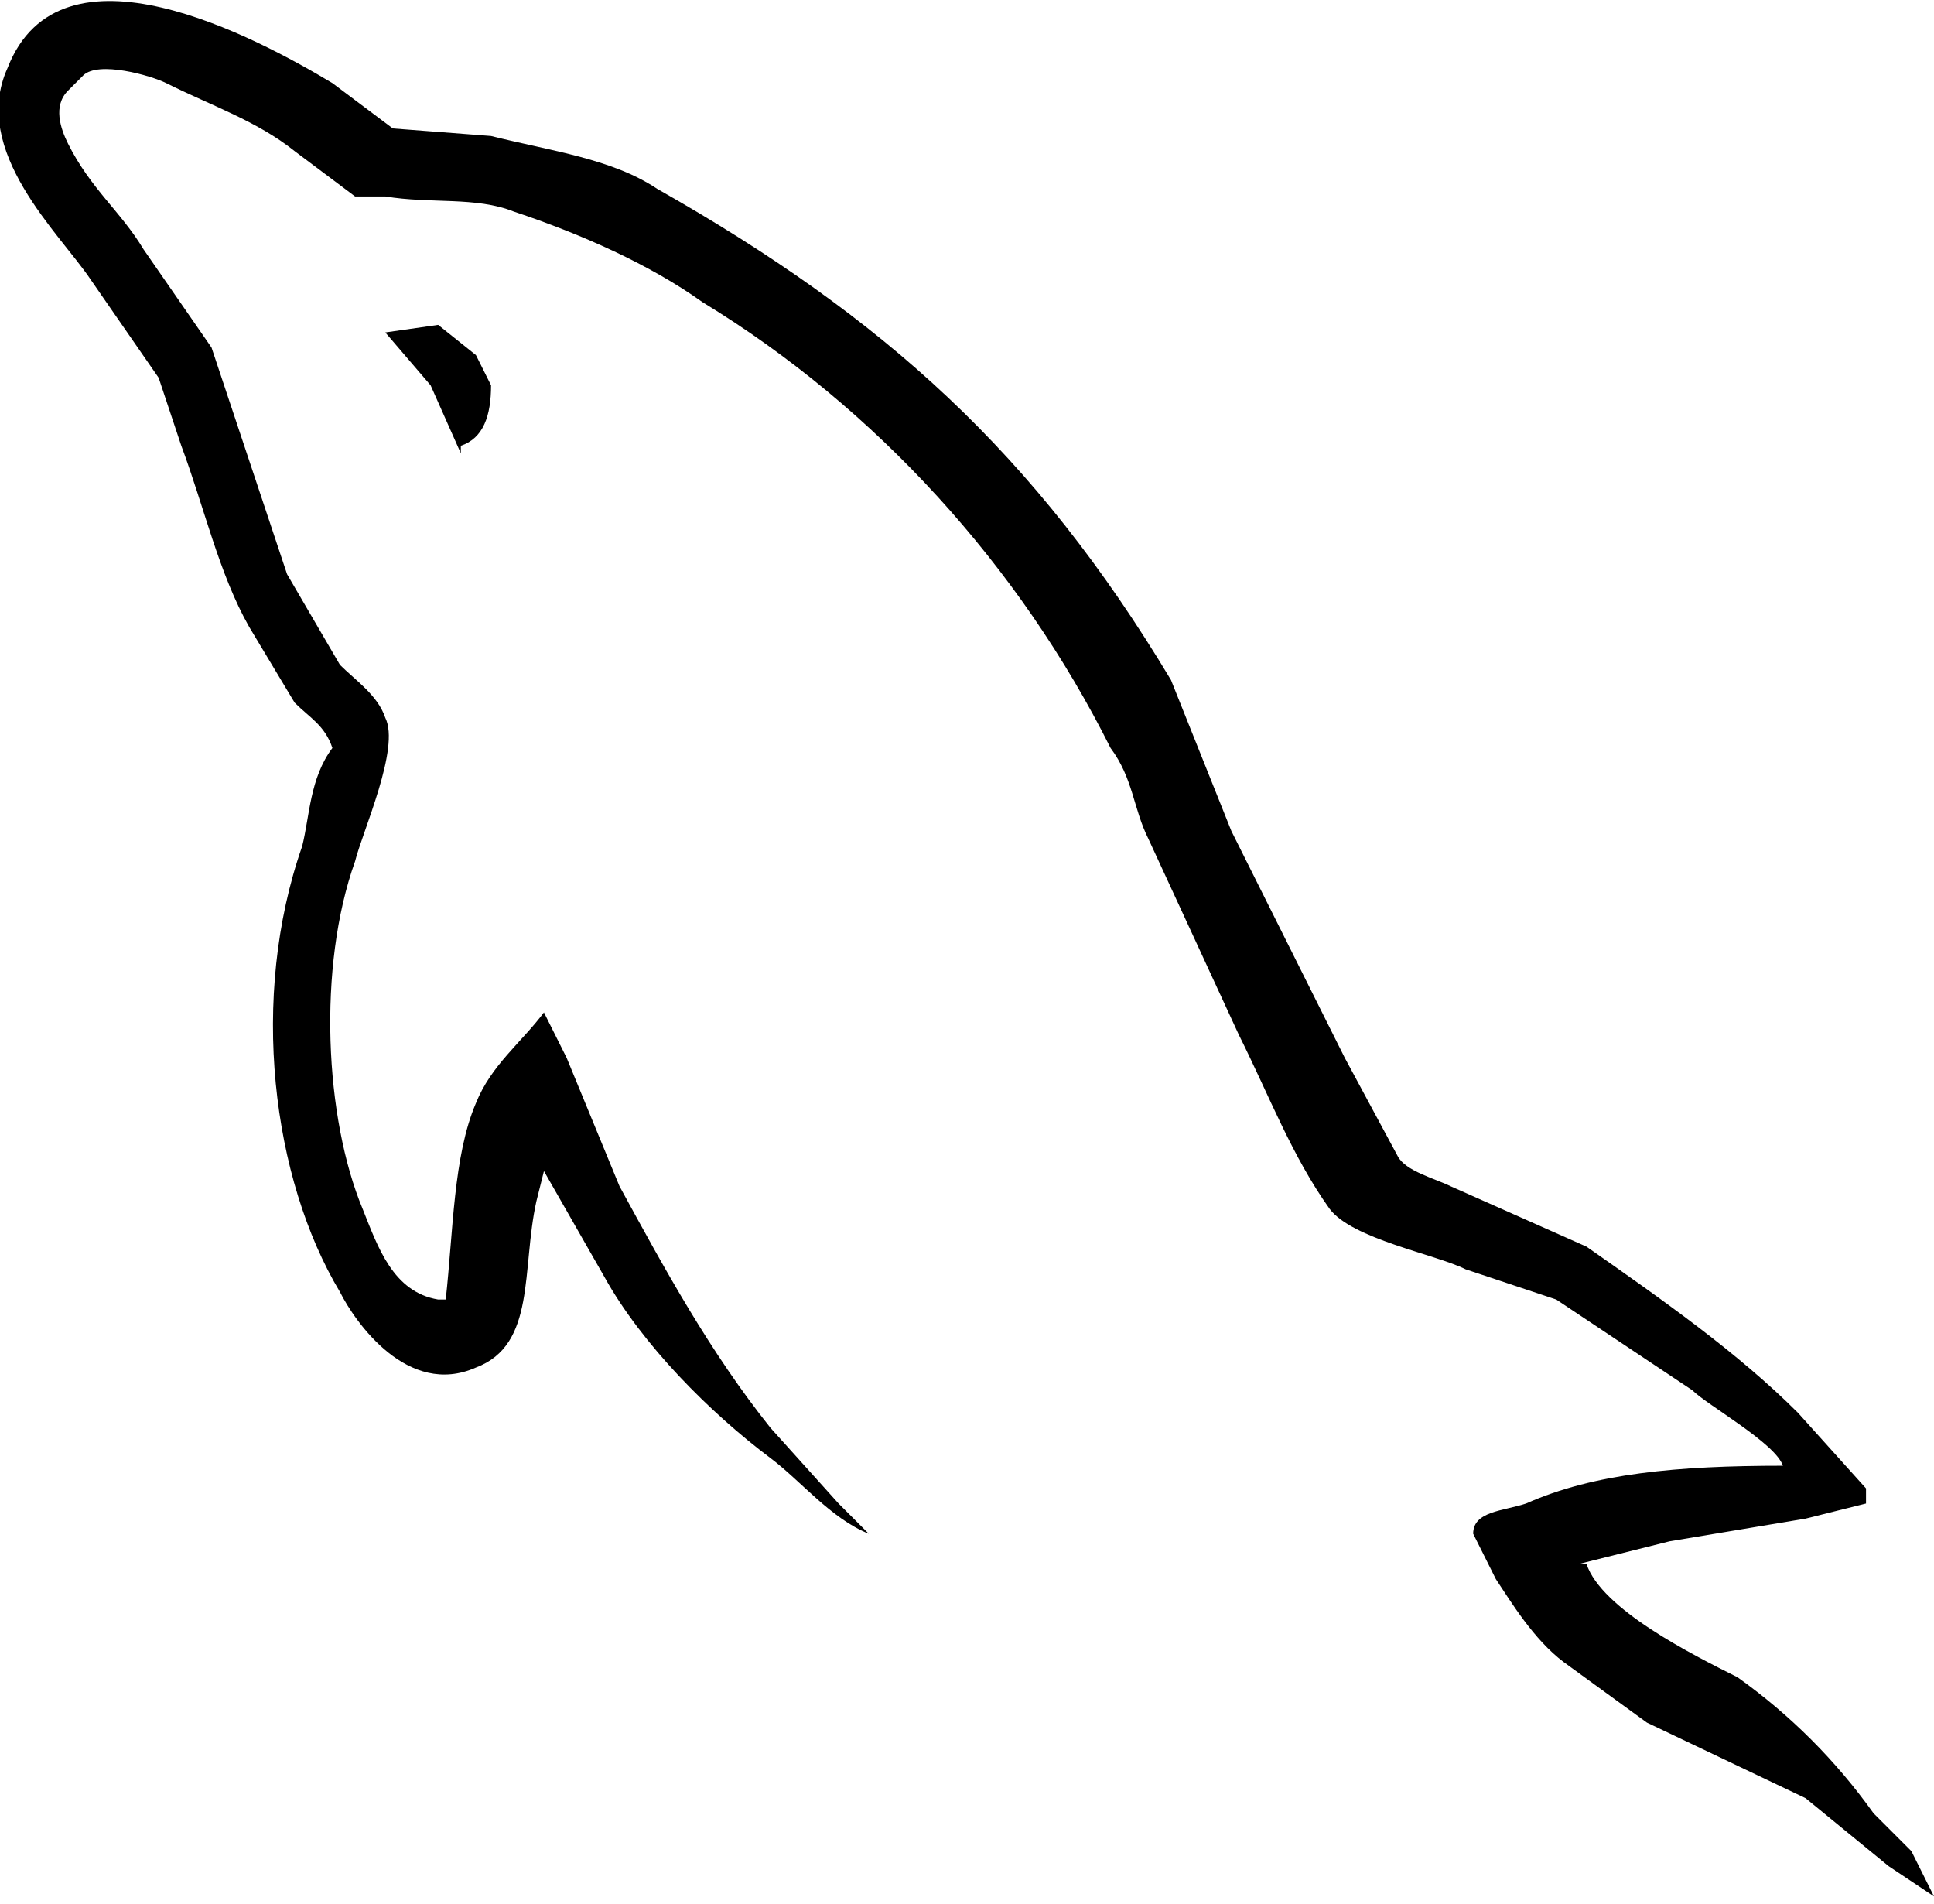
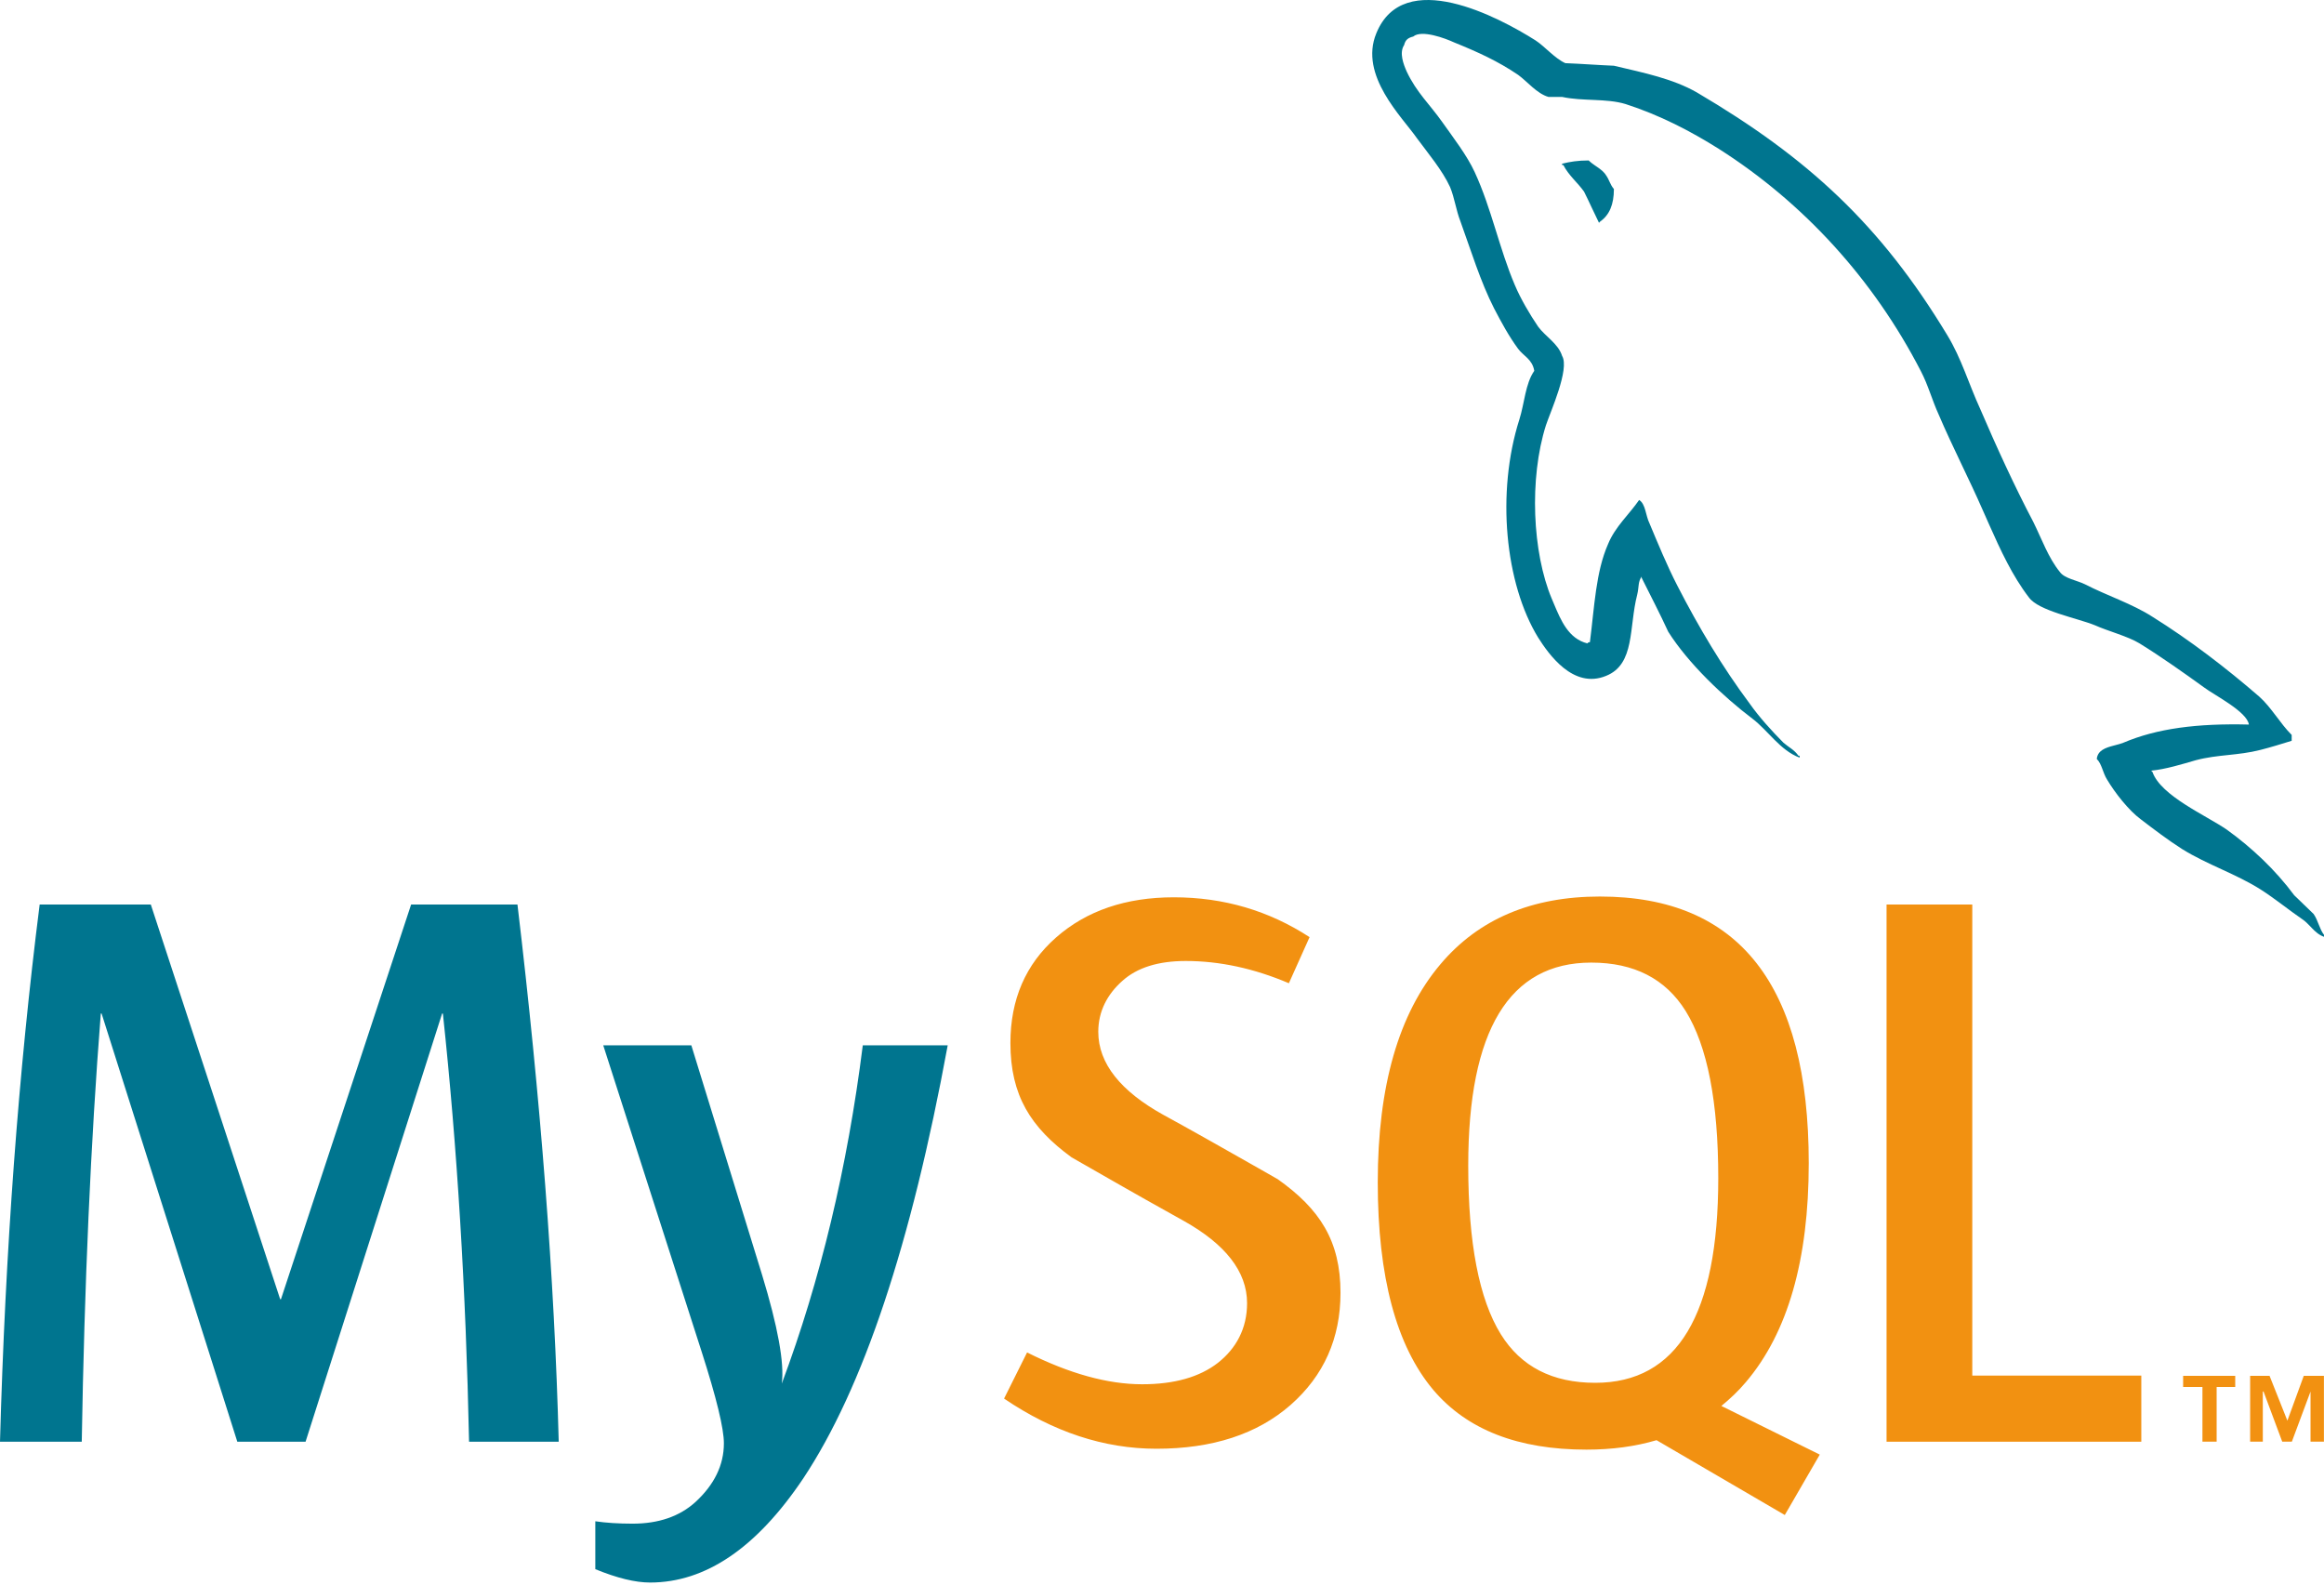
- <svg xmlns="http://www.w3.org/2000/svg" preserveAspectRatio="xMidYMid" viewBox="0 0 256 252">
-   <path fill="#000" d="M236 194c-14 0-25 1-34 5-3 1-7 1-7 4l3 6c2 3 5 8 9 11l11 8 21 10 11 9 6 4-3-6-5-5c-5-7-11-13-18-18-6-3-18-9-20-15h-1l12-3 18-3 8-2v-2l-9-10c-8-8-18-15-28-22l-18-8c-2-1-6-2-7-4l-7-13-15-30-8-20c-18-30-38-48-68-65-6-4-14-5-22-7l-13-1-8-6C34 5 8-9 1 9c-5 11 7 22 11 28l9 13 3 9c3 8 5 17 9 24l6 10c2 2 4 3 5 6-3 4-3 9-4 13-7 20-4 44 5 59 2 4 9 14 18 10 8-3 6-13 8-22l1-4 8 14c5 9 14 18 22 24 4 3 8 8 13 10l-4-4-9-10c-8-10-14-21-20-32l-7-17-3-6c-3 4-7 7-9 12-3 7-3 17-4 26h-1c-6-1-8-7-10-12-5-12-6-32-1-46 1-4 6-15 4-19-1-3-4-5-6-7l-7-12-10-30-9-13c-3-5-7-8-10-14-1-2-2-5 0-7l2-2c2-2 9 0 11 1 6 3 12 5 17 9l8 6h4c6 1 12 0 17 2 9 3 18 7 25 12 23 14 42 35 54 59 3 4 3 8 5 12l12 26c4 8 7 16 12 23 3 4 14 6 18 8l12 4 18 12c2 2 11 7 12 10Z" />
-   <path fill="#000" d="m58 43-7 1 6 7 4 9v-1c3-1 4-4 4-8l-2-4-5-4Z" />
+ <svg xmlns="http://www.w3.org/2000/svg" viewBox="0 0 512 349">
+   <path fill="#00758f" d="m152.31 230.297l15.56 50.487c3.496 11.463 4.954 19.465 4.37 24.026q12.765-34.188 17.839-74.513h18.71q-12.069 65.65-31.827 95.41c-10.262 15.289-21.504 22.933-33.746 22.933c-3.264 0-7.288-.986-12.063-2.944v-10.55c2.333.342 5.07.525 8.218.525q8.565-.002 13.816-4.742c4.193-3.849 6.292-8.175 6.292-12.97c0-3.274-1.637-9.993-4.896-20.157l-21.68-67.505zM33.223 199.266l28.5 86.956h.176l28.675-86.956h23.428c5.13 43.124 8.16 82.581 9.09 118.346H103.34q-1.044-50.148-5.768-94.32H97.4l-30.078 94.32H52.28l-29.896-94.32h-.176q-3.325 42.422-4.196 94.32H0c1.164-42.08 4.077-81.525 8.739-118.346z" />
+   <path fill="#f29111" d="M352.498 197.51c30.657 0 45.986 19.586 45.986 58.739c0 21.276-4.61 37.347-13.821 48.204c-1.66 1.984-3.495 3.698-5.427 5.286l21.695 10.727l-.021-.001l-7.703 13.302l-28.253-16.485q-7.026 2.08-15.451 2.08c-15.053 0-26.297-4.387-33.731-13.15c-8.16-9.694-12.238-24.955-12.238-45.757c0-21.156 4.602-37.166 13.816-48.037c8.392-9.944 20.11-14.909 35.148-14.909m-93.88.172c10.957 0 20.92 2.932 29.894 8.775l-4.558 10.157c-7.679-3.264-15.25-4.903-22.716-4.903c-6.058 0-10.726 1.458-13.98 4.392c-3.272 2.908-5.296 6.65-5.296 11.212c0 7.01 4.994 13.089 14.215 18.225a816 816 0 0 1 9.031 5.011l.688.387l.345.194l.689.387l.344.194l.688.388c6.98 3.935 13.548 7.691 13.548 7.691c9.22 6.545 13.816 13.523 13.816 25.016c0 10.037-3.678 18.276-11.01 24.723c-7.337 6.418-17.194 9.636-29.538 9.636c-11.545 0-22.734-3.704-33.572-11.05l5.07-10.166c9.327 4.675 17.767 7.01 25.346 7.01c7.108 0 12.672-1.587 16.697-4.721c4.017-3.157 6.424-7.56 6.424-13.143c0-7.027-4.888-13.034-13.855-18.073a898 898 0 0 1-8.395-4.697l-.687-.389c-1.262-.713-2.533-1.435-3.778-2.142l-.675-.384c-6.055-3.444-11.29-6.453-11.29-6.453c-8.964-6.557-13.459-13.592-13.459-25.184c0-9.587 3.352-17.336 10.046-23.231q10.066-8.862 25.968-8.862m175.895 1.584v103.788h37.238v14.558h-56.124V199.266zm57.93 103.833v2.46h-4.094v12.04h-3.13v-12.04h-4.253v-2.46zm7.56 0l3.931 9.884l3.611-9.884h4.437v14.5h-2.95v-11.035l-4.11 11.035h-2.127l-4.117-11.035h-.158v11.035h-2.791v-14.5zM350.57 212.064c-18.066 0-27.104 14.91-27.104 44.71c0 17.07 2.395 29.448 7.176 37.163c4.428 7.14 11.363 10.703 20.806 10.703c18.066 0 27.103-15.026 27.103-45.064c0-16.831-2.395-29.103-7.17-36.822c-4.433-7.124-11.365-10.69-20.81-10.69" />
+   <path fill="#00758f" d="M303.218 7.333c5.993-14.726 26.948-3.574 35.08 1.57c1.993 1.287 4.279 4.006 6.564 5.011c3.565.14 7.127.419 10.698.568c6.698 1.574 12.972 2.86 18.25 5.866c24.528 14.445 40.495 29.165 55.19 53.479c3.14 5.15 4.709 10.723 7.274 16.296c3.56 8.307 7.56 17.027 11.692 24.882c1.85 3.724 3.281 7.865 5.85 11.01c1.003 1.438 3.852 1.862 5.555 2.721c4.708 2.437 10.412 4.287 14.84 7.147c8.269 5.156 16.264 11.3 23.532 17.59c2.709 2.428 4.555 5.865 7.136 8.433v1.296c-2.291.703-4.574 1.423-6.859 2c-4.991 1.282-9.412.992-14.254 2.275c-2.992.868-6.707 2.013-9.845 2.304l.29.292c1.846 5.275 11.834 9.565 16.402 12.72c5.548 4.004 10.689 8.86 14.827 14.437c1.429 1.423 2.858 2.718 4.28 4.137c.994 1.438 1.274 3.298 2.28 4.58v.434c-1.114-.393-1.915-1.143-2.674-1.927l-.453-.473c-.453-.47-.91-.932-1.431-1.313c-3.148-2.15-6.274-4.722-9.422-6.721c-5.412-3.434-11.689-5.427-17.246-8.874c-3.142-2.001-6.137-4.28-9.132-6.57c-2.715-2.007-5.705-5.861-7.411-8.721c-1.005-1.58-1.143-3.437-2.291-4.58c.205-1.909 1.954-2.476 3.719-2.942l.406-.107c.609-.158 1.205-.316 1.725-.525c7.414-3.148 16.253-4.29 27.667-4.004c-.43-2.866-7.562-6.437-9.839-8.153c-4.57-3.294-9.409-6.731-14.257-9.729c-2.569-1.57-6.996-2.716-9.842-3.999c-3.851-1.574-12.41-3.147-14.544-6.145c-3.625-4.726-6.229-10.363-8.757-16.057l-.688-1.554l-.69-1.553c-2.988-6.857-6.7-14.006-9.695-21.027c-1.566-3.425-2.285-6.431-4-9.716c-10.407-20.158-25.81-37.035-44.485-48.904c-6.137-3.862-12.98-7.436-20.534-9.865c-4.281-1.293-9.419-.578-13.98-1.57h-3.002c-2.562-.722-4.701-3.438-6.7-4.87c-4.415-2.998-8.837-5.011-14.117-7.15c-1.85-.858-7.133-2.856-8.977-1.283c-1.142.287-1.721.718-2.002 1.864c-1.136 1.71-.137 4.286.57 5.863c2.142 4.57 5.134 7.286 7.85 11.148c2.416 3.425 5.417 7.287 7.13 11.011c3.696 8.005 5.417 16.874 8.842 24.878c1.27 3.01 3.279 6.435 5.128 9.15c1.567 2.155 4.416 3.713 5.278 6.441c1.718 2.86-2.572 12.297-3.565 15.294c-3.715 11.727-2.995 28.028 1.283 38.193l.228.536l.228.543c1.562 3.723 3.234 7.732 7.387 8.773c.286-.284 0-.135.567-.284c1.005-7.868 1.288-15.445 4-21.601c1.567-3.849 4.696-6.57 6.841-9.712c1.43.856 1.43 3.437 2.282 5.145c1.856 4.43 3.849 9.287 6.137 13.73c4.696 9.15 9.98 18.021 15.967 26.025c2.005 2.859 4.85 6.006 7.416 8.581c1.143.997 2.423 1.573 3.282 2.856h.28v.432c-4.278-1.577-6.99-6.003-10.402-8.587c-6.424-4.857-14.117-12.151-18.545-19.15c-1.852-4.018-3.854-7.869-5.85-11.867v-.289c-.853 1.142-.567 2.276-.994 4.004c-1.852 7.145-.426 15.296-6.843 17.866c-7.274 3.01-12.7-4.857-14.977-8.432c-7.276-11.866-9.269-31.884-4.138-48.043c1.14-3.577 1.295-7.867 3.285-10.723c-.43-2.582-2.42-3.288-3.571-4.87c-1.996-2.704-3.705-5.854-5.268-8.857c-3.002-5.866-5.138-12.875-7.417-19.166c-1.002-2.569-1.289-5.148-2.288-7.58c-1.704-3.712-4.845-7.436-7.268-10.72c-3.281-4.72-12.837-13.868-8.985-23.168m46.772 28.015c.381.382.841.716 1.317 1.045l.574.394c.765.53 1.506 1.088 1.96 1.848c.72 1.006.854 1.999 1.716 3.007c0 3.437-.996 5.722-3.007 7.146c0 0-.137.15-.278.29c-1.14-2.291-2.139-4.57-3.287-6.859c-1.414-1.998-3.413-3.583-4.565-5.866h-.277v-.287c1.721-.425 3.428-.718 5.847-.718" />
</svg>
